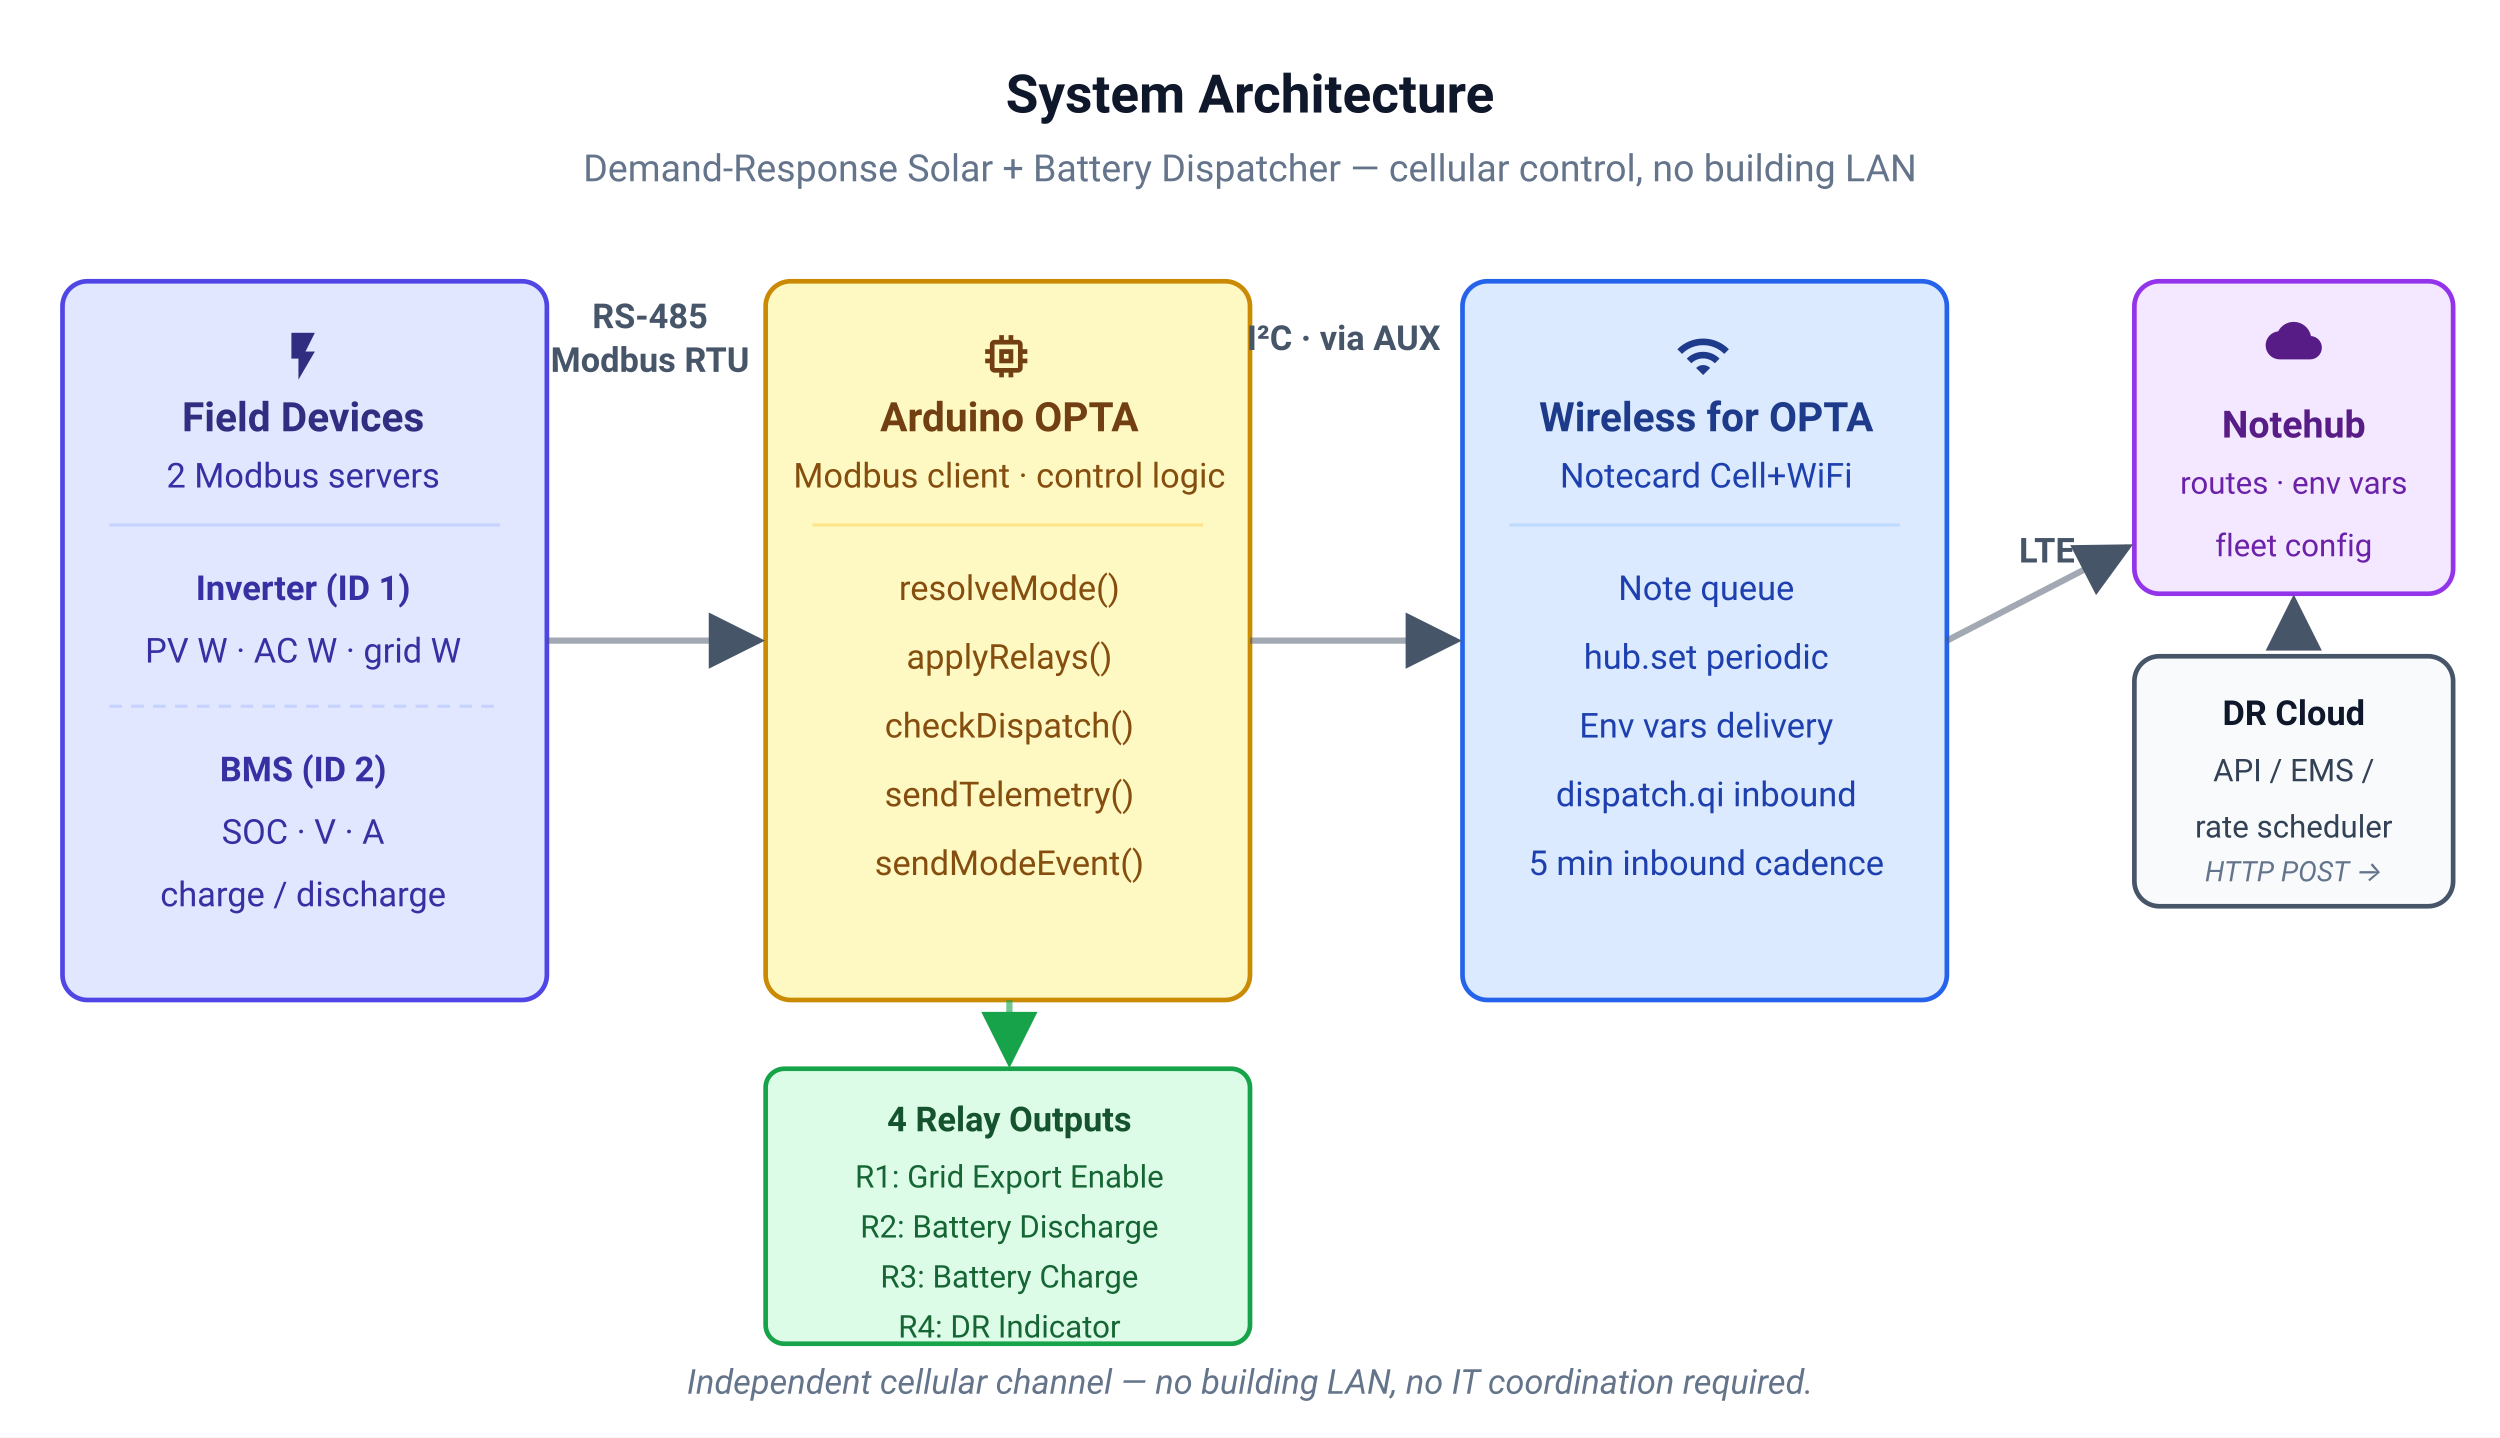
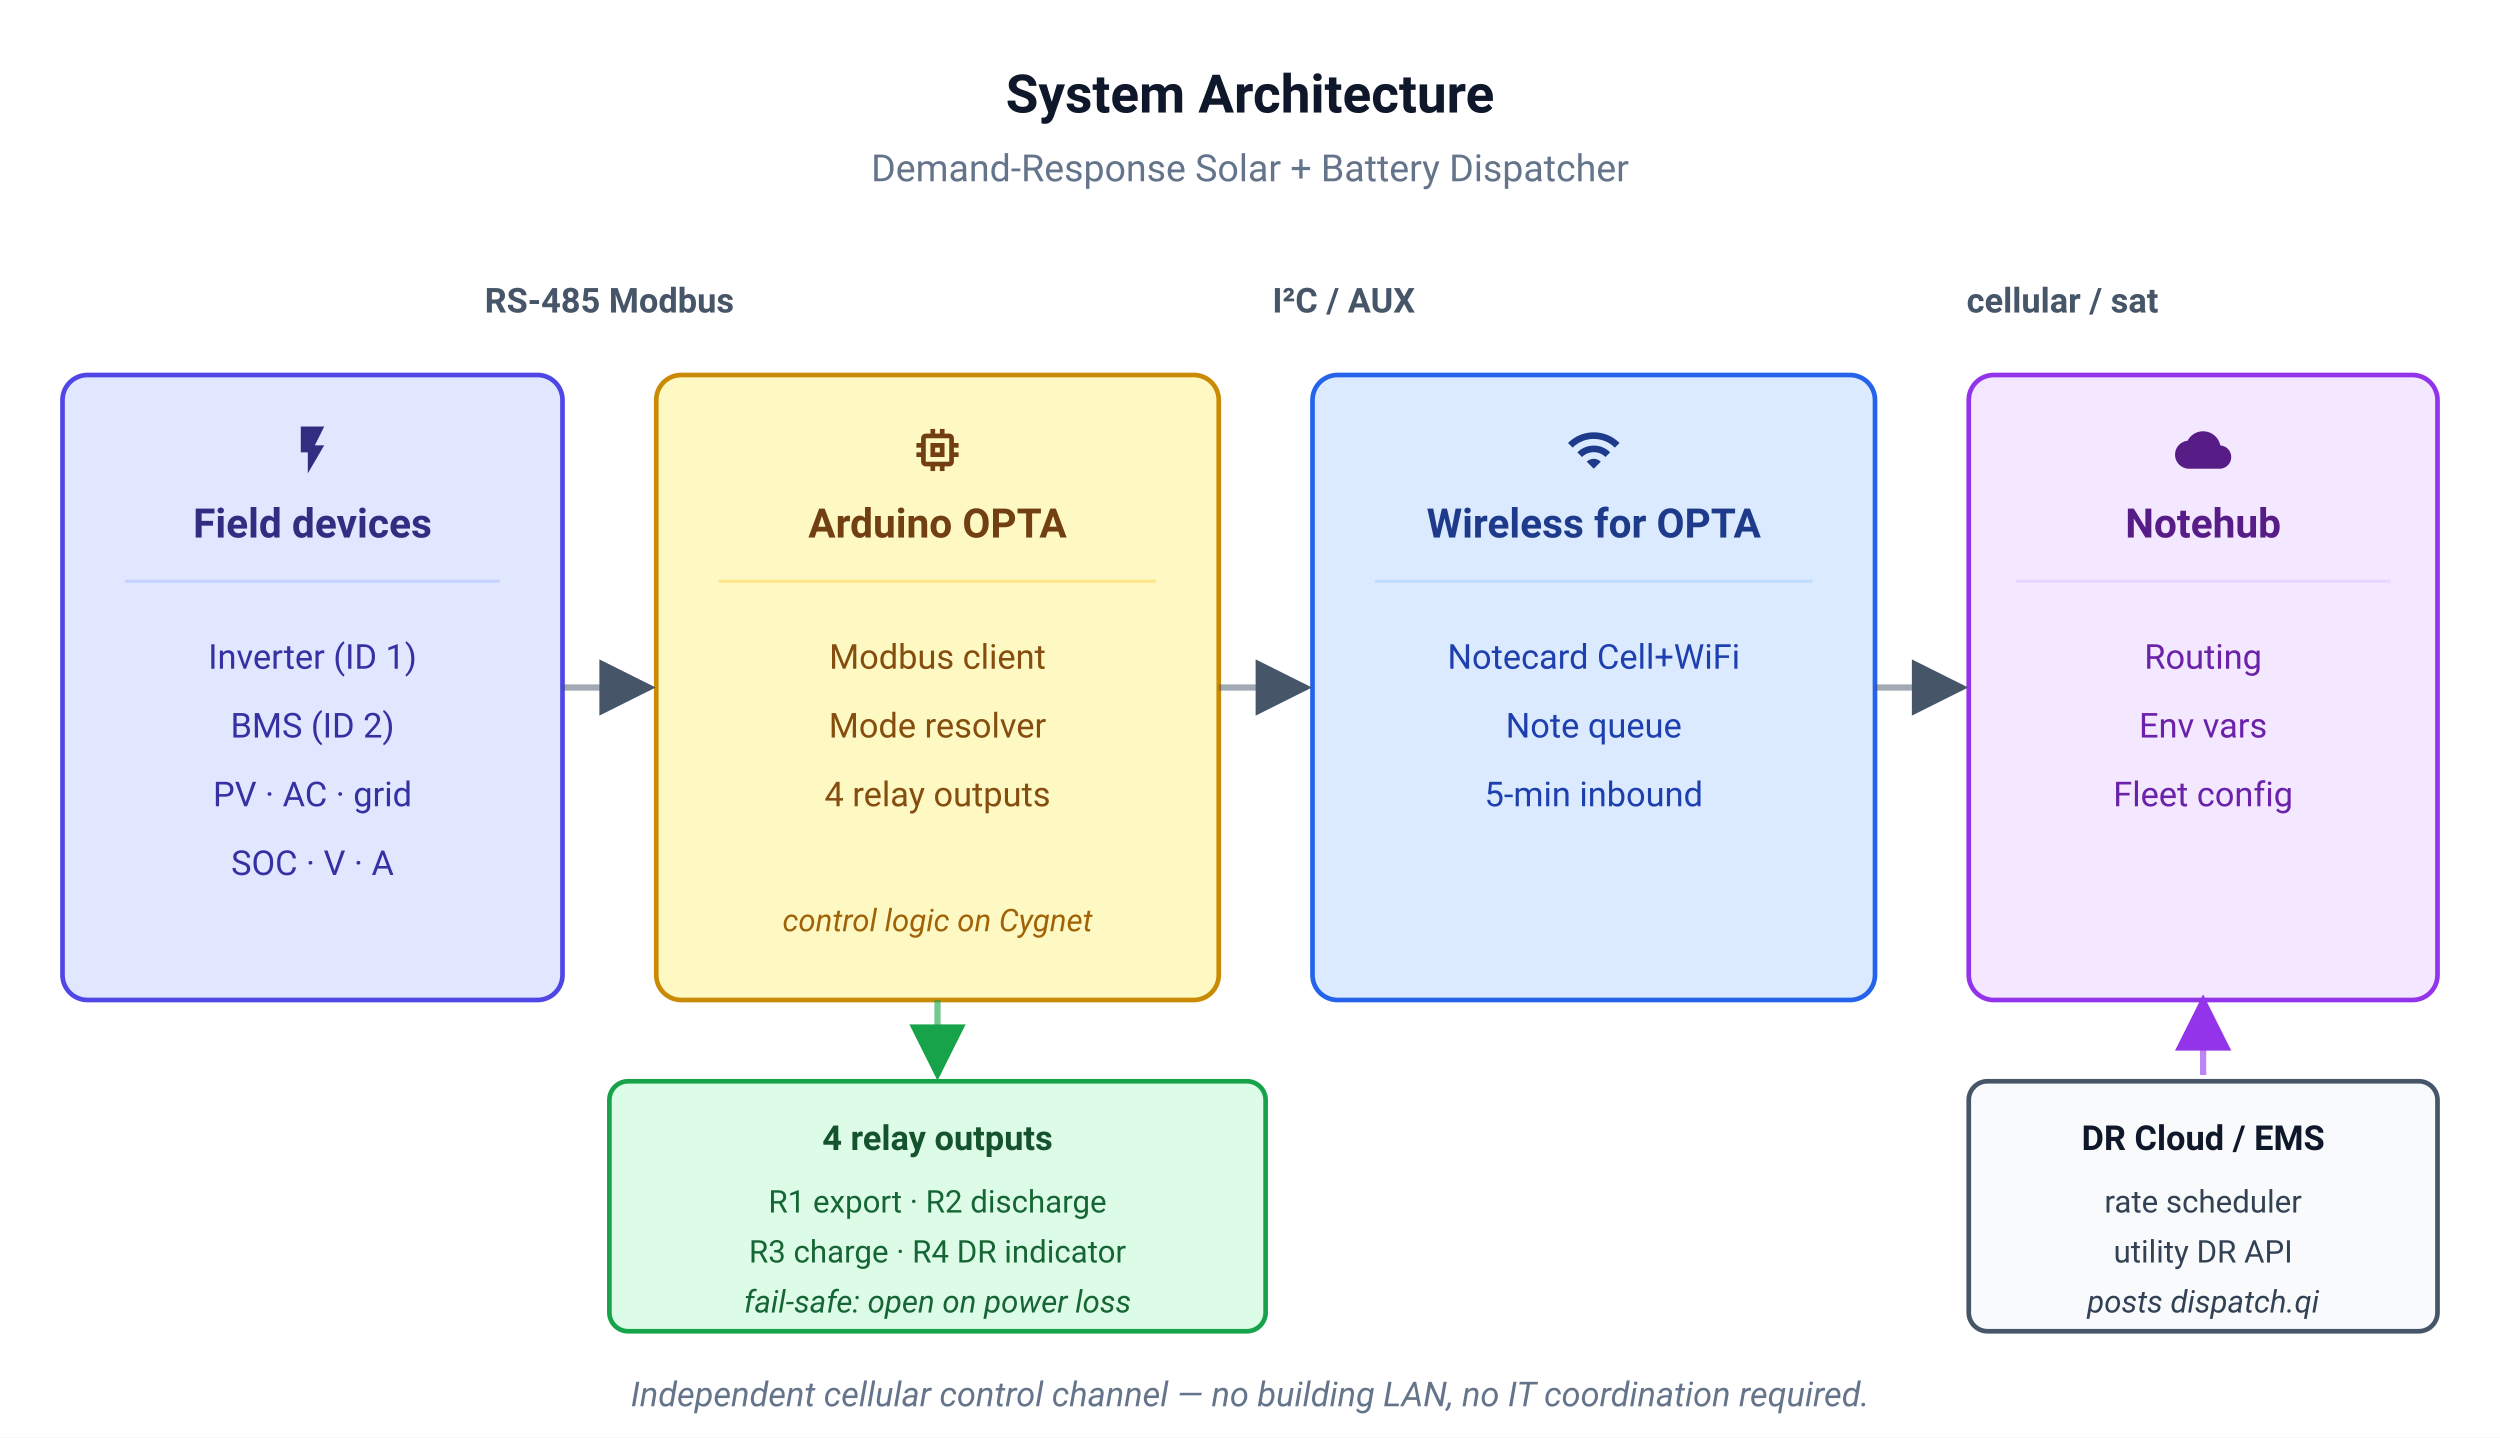
<svg xmlns="http://www.w3.org/2000/svg" viewBox="0 0 800 460" width="800" font-family="-apple-system,BlinkMacSystemFont,'Segoe UI',Roboto,sans-serif">
  <defs>
    <marker id="ar-gray" viewBox="0 0 10 10" refX="9" refY="5" markerWidth="9" markerHeight="9" orient="auto-start-reverse">
      <path d="M0,0 L10,5 L0,10 z" fill="#475569" />
    </marker>
-     <marker id="ar-blue" viewBox="0 0 10 10" refX="9" refY="5" markerWidth="9" markerHeight="9" orient="auto-start-reverse">
-       <path d="M0,0 L10,5 L0,10 z" fill="#2563eb" />
-     </marker>
    <marker id="ar-green" viewBox="0 0 10 10" refX="9" refY="5" markerWidth="9" markerHeight="9" orient="auto-start-reverse">
      <path d="M0,0 L10,5 L0,10 z" fill="#16a34a" />
+     </marker>
+     <marker id="ar-purple" viewBox="0 0 10 10" refX="9" refY="5" markerWidth="9" markerHeight="9" orient="auto-start-reverse">
+       <path d="M0,0 L10,5 L0,10 z" fill="#9333ea" />
    </marker>
  </defs>
  <rect width="800" height="460" fill="#ffffff" />
  <text x="400" y="36" text-anchor="middle" font-size="17" font-weight="700" fill="#0f172a">System Architecture</text>
-   <text x="400" y="58" text-anchor="middle" font-size="12" fill="#64748b">Demand-Response Solar + Battery Dispatcher — cellular control, no building LAN</text>
-   <rect x="20" y="90" width="155" height="230" rx="8" fill="#e0e7ff" stroke="#4f46e5" stroke-width="1.5" />
-   <g transform="translate(88,105) scale(0.75)" fill="#312e81">
+   <text x="400" y="58" text-anchor="middle" font-size="12" fill="#64748b">Demand-Response Solar + Battery Dispatcher</text>
+   <text x="195" y="100" text-anchor="middle" font-size="11" font-weight="600" fill="#475569">RS-485 Modbus</text>
+   <text x="430" y="100" text-anchor="middle" font-size="11" font-weight="600" fill="#475569">I²C / AUX</text>
+   <text x="660" y="100" text-anchor="middle" font-size="11" font-weight="600" fill="#475569">cellular / sat</text>
+   <rect x="20" y="120" width="160" height="200" rx="8" fill="#e0e7ff" stroke="#4f46e5" stroke-width="1.5" />
+   <g transform="translate(91,135) scale(0.75)" fill="#312e81">
    <path d="M7 2v11h3v9l7-12h-4l4-8z" />
  </g>
-   <text x="97" y="138" text-anchor="middle" font-size="13" font-weight="700" fill="#312e81">Field Devices</text>
-   <text x="97" y="156" text-anchor="middle" font-size="11" fill="#3730a3">2 Modbus servers</text>
-   <line x1="35" y1="168" x2="160" y2="168" stroke="#c7d2fe" />
+   <text x="100" y="172" text-anchor="middle" font-size="13" font-weight="700" fill="#312e81">Field devices</text>
+   <line x1="40" y1="186" x2="160" y2="186" stroke="#c7d2fe" />
  <g font-size="11" fill="#3730a3">
-     <text x="97" y="192" text-anchor="middle" font-weight="600">Inverter (ID 1)</text>
-     <text x="97" y="212" text-anchor="middle">PV W · AC W · grid W</text>
+     <text x="100" y="214" text-anchor="middle">Inverter (ID 1)</text>
+     <text x="100" y="236" text-anchor="middle">BMS (ID 2)</text>
+     <text x="100" y="258" text-anchor="middle">PV · AC · grid</text>
+     <text x="100" y="280" text-anchor="middle">SOC · V · A</text>
  </g>
-   <line x1="35" y1="226" x2="160" y2="226" stroke="#c7d2fe" stroke-dasharray="4,3" />
-   <g font-size="11" fill="#3730a3">
-     <text x="97" y="250" text-anchor="middle" font-weight="600">BMS (ID 2)</text>
-     <text x="97" y="270" text-anchor="middle">SOC · V · A</text>
-     <text x="97" y="290" text-anchor="middle">charge / discharge</text>
-   </g>
-   <rect x="245" y="90" width="155" height="230" rx="8" fill="#fef9c3" stroke="#ca8a04" stroke-width="1.5" />
-   <g transform="translate(313,105) scale(0.75)" fill="#713f12">
+   <rect x="210" y="120" width="180" height="200" rx="8" fill="#fef9c3" stroke="#ca8a04" stroke-width="1.5" />
+   <g transform="translate(291,135) scale(0.75)" fill="#713f12">
    <path d="M15 9H9v6h6V9zm-2 4h-2v-2h2v2zm8-2V9h-2V7c0-1.1-.9-2-2-2h-2V3h-2v2h-2V3H9v2H7c-1.1 0-2 .9-2 2v2H3v2h2v2H3v2h2v2c0 1.1.9 2 2 2h2v2h2v-2h2v2h2v-2h2c1.1 0 2-.9 2-2v-2h2v-2h-2v-2h2zm-4 6H7V7h10v10z" />
  </g>
-   <text x="323" y="138" text-anchor="middle" font-size="13" font-weight="700" fill="#713f12">Arduino OPTA</text>
-   <text x="323" y="156" text-anchor="middle" font-size="11" fill="#854d0e">Modbus client · control logic</text>
-   <line x1="260" y1="168" x2="385" y2="168" stroke="#fde68a" />
+   <text x="300" y="172" text-anchor="middle" font-size="13" font-weight="700" fill="#713f12">Arduino OPTA</text>
+   <line x1="230" y1="186" x2="370" y2="186" stroke="#fde68a" />
  <g font-size="11" fill="#854d0e">
-     <text x="323" y="192" text-anchor="middle">resolveMode()</text>
-     <text x="323" y="214" text-anchor="middle">applyRelays()</text>
-     <text x="323" y="236" text-anchor="middle">checkDispatch()</text>
-     <text x="323" y="258" text-anchor="middle">sendTelemetry()</text>
-     <text x="323" y="280" text-anchor="middle">sendModeEvent()</text>
+     <text x="300" y="214" text-anchor="middle">Modbus client</text>
+     <text x="300" y="236" text-anchor="middle">Mode resolver</text>
+     <text x="300" y="258" text-anchor="middle">4 relay outputs</text>
  </g>
-   <rect x="245" y="342" width="155" height="88" rx="6" fill="#dcfce7" stroke="#16a34a" stroke-width="1.5" />
-   <text x="323" y="362" text-anchor="middle" font-size="11" font-weight="700" fill="#14532d">4 Relay Outputs</text>
-   <g font-size="10" fill="#166534">
-     <text x="323" y="380" text-anchor="middle">R1: Grid Export Enable</text>
-     <text x="323" y="396" text-anchor="middle">R2: Battery Discharge</text>
-     <text x="323" y="412" text-anchor="middle">R3: Battery Charge</text>
-     <text x="323" y="428" text-anchor="middle">R4: DR Indicator</text>
-   </g>
-   <rect x="468" y="90" width="155" height="230" rx="8" fill="#dbeafe" stroke="#2563eb" stroke-width="1.5" />
-   <g transform="translate(536,105) scale(0.75)" fill="#1e3a8a">
+   <text x="300" y="298" text-anchor="middle" font-size="10" fill="#a16207" font-style="italic">control logic on Cygnet</text>
+   <rect x="420" y="120" width="180" height="200" rx="8" fill="#dbeafe" stroke="#2563eb" stroke-width="1.5" />
+   <g transform="translate(501,135) scale(0.75)" fill="#1e3a8a">
    <path d="M1 9l2 2c4.97-4.97 13.03-4.97 18 0l2-2C16.93 2.93 7.08 2.93 1 9zm8 8l3 3 3-3c-1.65-1.66-4.34-1.66-6 0zm-4-4l2 2c2.76-2.76 7.24-2.76 10 0l2-2C15.14 9.14 8.87 9.14 5 13z" />
  </g>
-   <text x="546" y="138" text-anchor="middle" font-size="13" font-weight="700" fill="#1e3a8a">Wireless for OPTA</text>
-   <text x="546" y="156" text-anchor="middle" font-size="11" fill="#1e40af">Notecard Cell+WiFi</text>
-   <line x1="483" y1="168" x2="608" y2="168" stroke="#bfdbfe" />
+   <text x="510" y="172" text-anchor="middle" font-size="13" font-weight="700" fill="#1e3a8a">Wireless for OPTA</text>
+   <line x1="440" y1="186" x2="580" y2="186" stroke="#bfdbfe" />
  <g font-size="11" fill="#1e40af">
-     <text x="546" y="192" text-anchor="middle">Note queue</text>
-     <text x="546" y="214" text-anchor="middle">hub.set periodic</text>
-     <text x="546" y="236" text-anchor="middle">Env vars delivery</text>
-     <text x="546" y="258" text-anchor="middle">dispatch.qi inbound</text>
-     <text x="546" y="280" text-anchor="middle">5 min inbound cadence</text>
+     <text x="510" y="214" text-anchor="middle">Notecard Cell+WiFi</text>
+     <text x="510" y="236" text-anchor="middle">Note queue</text>
+     <text x="510" y="258" text-anchor="middle">5-min inbound</text>
  </g>
-   <rect x="683" y="90" width="102" height="100" rx="8" fill="#f3e8ff" stroke="#9333ea" stroke-width="1.5" />
-   <g transform="translate(725,100) scale(0.75)" fill="#581c87">
+   <rect x="630" y="120" width="150" height="200" rx="8" fill="#f3e8ff" stroke="#9333ea" stroke-width="1.5" />
+   <g transform="translate(696,135) scale(0.75)" fill="#581c87">
    <path d="M19.35 10.04C18.67 6.59 15.64 4 12 4 9.11 4 6.6 5.64 5.35 8.04 2.34 8.36 0 10.91 0 14c0 3.31 2.69 6 6 6h13c2.76 0 5-2.24 5-5 0-2.64-2.05-4.78-4.65-4.96z" />
  </g>
-   <text x="734" y="140" text-anchor="middle" font-size="12" font-weight="700" fill="#581c87">Notehub</text>
-   <text x="734" y="158" text-anchor="middle" font-size="10" fill="#6b21a8">routes · env vars</text>
-   <text x="734" y="178" text-anchor="middle" font-size="10" fill="#6b21a8">fleet config</text>
-   <rect x="683" y="210" width="102" height="80" rx="8" fill="#f8fafc" stroke="#475569" stroke-width="1.5" />
-   <text x="734" y="232" text-anchor="middle" font-size="11" font-weight="700" fill="#0f172a">DR Cloud</text>
-   <text x="734" y="250" text-anchor="middle" font-size="10" fill="#334155">API / EMS /</text>
-   <text x="734" y="268" text-anchor="middle" font-size="10" fill="#334155">rate scheduler</text>
-   <text x="734" y="282" text-anchor="middle" font-size="9" fill="#64748b" font-style="italic">HTTP POST →</text>
-   <text x="208" y="105" text-anchor="middle" font-size="11" font-weight="600" fill="#475569">RS-485</text>
-   <text x="208" y="119" text-anchor="middle" font-size="11" font-weight="600" fill="#475569">Modbus RTU</text>
-   <text x="430" y="112" text-anchor="middle" font-size="11" font-weight="600" fill="#475569">I²C · via AUX</text>
-   <text x="655" y="180" text-anchor="middle" font-size="11" font-weight="600" fill="#475569">LTE</text>
-   <line x1="175" y1="205" x2="243" y2="205" stroke="#475569" stroke-opacity="0.5" stroke-width="2" marker-end="url(#ar-gray)" />
-   <line x1="400" y1="205" x2="466" y2="205" stroke="#475569" stroke-opacity="0.5" stroke-width="2" marker-end="url(#ar-gray)" />
-   <line x1="623" y1="205" x2="681" y2="175" stroke="#475569" stroke-opacity="0.5" stroke-width="2" marker-end="url(#ar-gray)" />
-   <line x1="734" y1="208" x2="734" y2="192" stroke="#475569" stroke-opacity="0.5" stroke-width="2" marker-end="url(#ar-gray)" />
-   <line x1="323" y1="320" x2="323" y2="340" stroke="#16a34a" stroke-opacity="0.6" stroke-width="2" marker-end="url(#ar-green)" />
-   <text x="400" y="446" text-anchor="middle" font-size="11" fill="#64748b" font-style="italic">Independent cellular channel — no building LAN, no IT coordination required.</text>
+   <text x="705" y="172" text-anchor="middle" font-size="13" font-weight="700" fill="#581c87">Notehub</text>
+   <line x1="645" y1="186" x2="765" y2="186" stroke="#e9d5ff" />
+   <g font-size="11" fill="#6b21a8">
+     <text x="705" y="214" text-anchor="middle">Routing</text>
+     <text x="705" y="236" text-anchor="middle">Env vars</text>
+     <text x="705" y="258" text-anchor="middle">Fleet config</text>
+   </g>
+   <line x1="180" y1="220" x2="208" y2="220" stroke="#475569" stroke-opacity="0.5" stroke-width="2" marker-end="url(#ar-gray)" />
+   <line x1="390" y1="220" x2="418" y2="220" stroke="#475569" stroke-opacity="0.5" stroke-width="2" marker-end="url(#ar-gray)" />
+   <line x1="600" y1="220" x2="628" y2="220" stroke="#475569" stroke-opacity="0.5" stroke-width="2" marker-end="url(#ar-gray)" />
+   <rect x="195" y="346" width="210" height="80" rx="6" fill="#dcfce7" stroke="#16a34a" stroke-width="1.5" />
+   <text x="300" y="368" text-anchor="middle" font-size="11" font-weight="700" fill="#14532d">4 relay outputs</text>
+   <g font-size="10" fill="#166534">
+     <text x="300" y="388" text-anchor="middle">R1 export · R2 discharge</text>
+     <text x="300" y="404" text-anchor="middle">R3 charge · R4 DR indicator</text>
+     <text x="300" y="420" text-anchor="middle" font-style="italic">fail-safe: open on power loss</text>
+   </g>
+   <line x1="300" y1="320" x2="300" y2="344" stroke="#16a34a" stroke-opacity="0.6" stroke-width="2" marker-end="url(#ar-green)" />
+   <rect x="630" y="346" width="150" height="80" rx="6" fill="#f8fafc" stroke="#475569" stroke-width="1.5" />
+   <text x="705" y="368" text-anchor="middle" font-size="11" font-weight="700" fill="#0f172a">DR Cloud / EMS</text>
+   <g font-size="10" fill="#334155">
+     <text x="705" y="388" text-anchor="middle">rate scheduler</text>
+     <text x="705" y="404" text-anchor="middle">utility DR API</text>
+     <text x="705" y="420" text-anchor="middle" font-style="italic">posts dispatch.qi</text>
+   </g>
+   <line x1="705" y1="344" x2="705" y2="320" stroke="#9333ea" stroke-opacity="0.6" stroke-width="2" marker-end="url(#ar-purple)" />
+   <text x="400" y="450" text-anchor="middle" font-size="11" fill="#64748b" font-style="italic">Independent cellular control channel — no building LAN, no IT coordination required.</text>
</svg>
